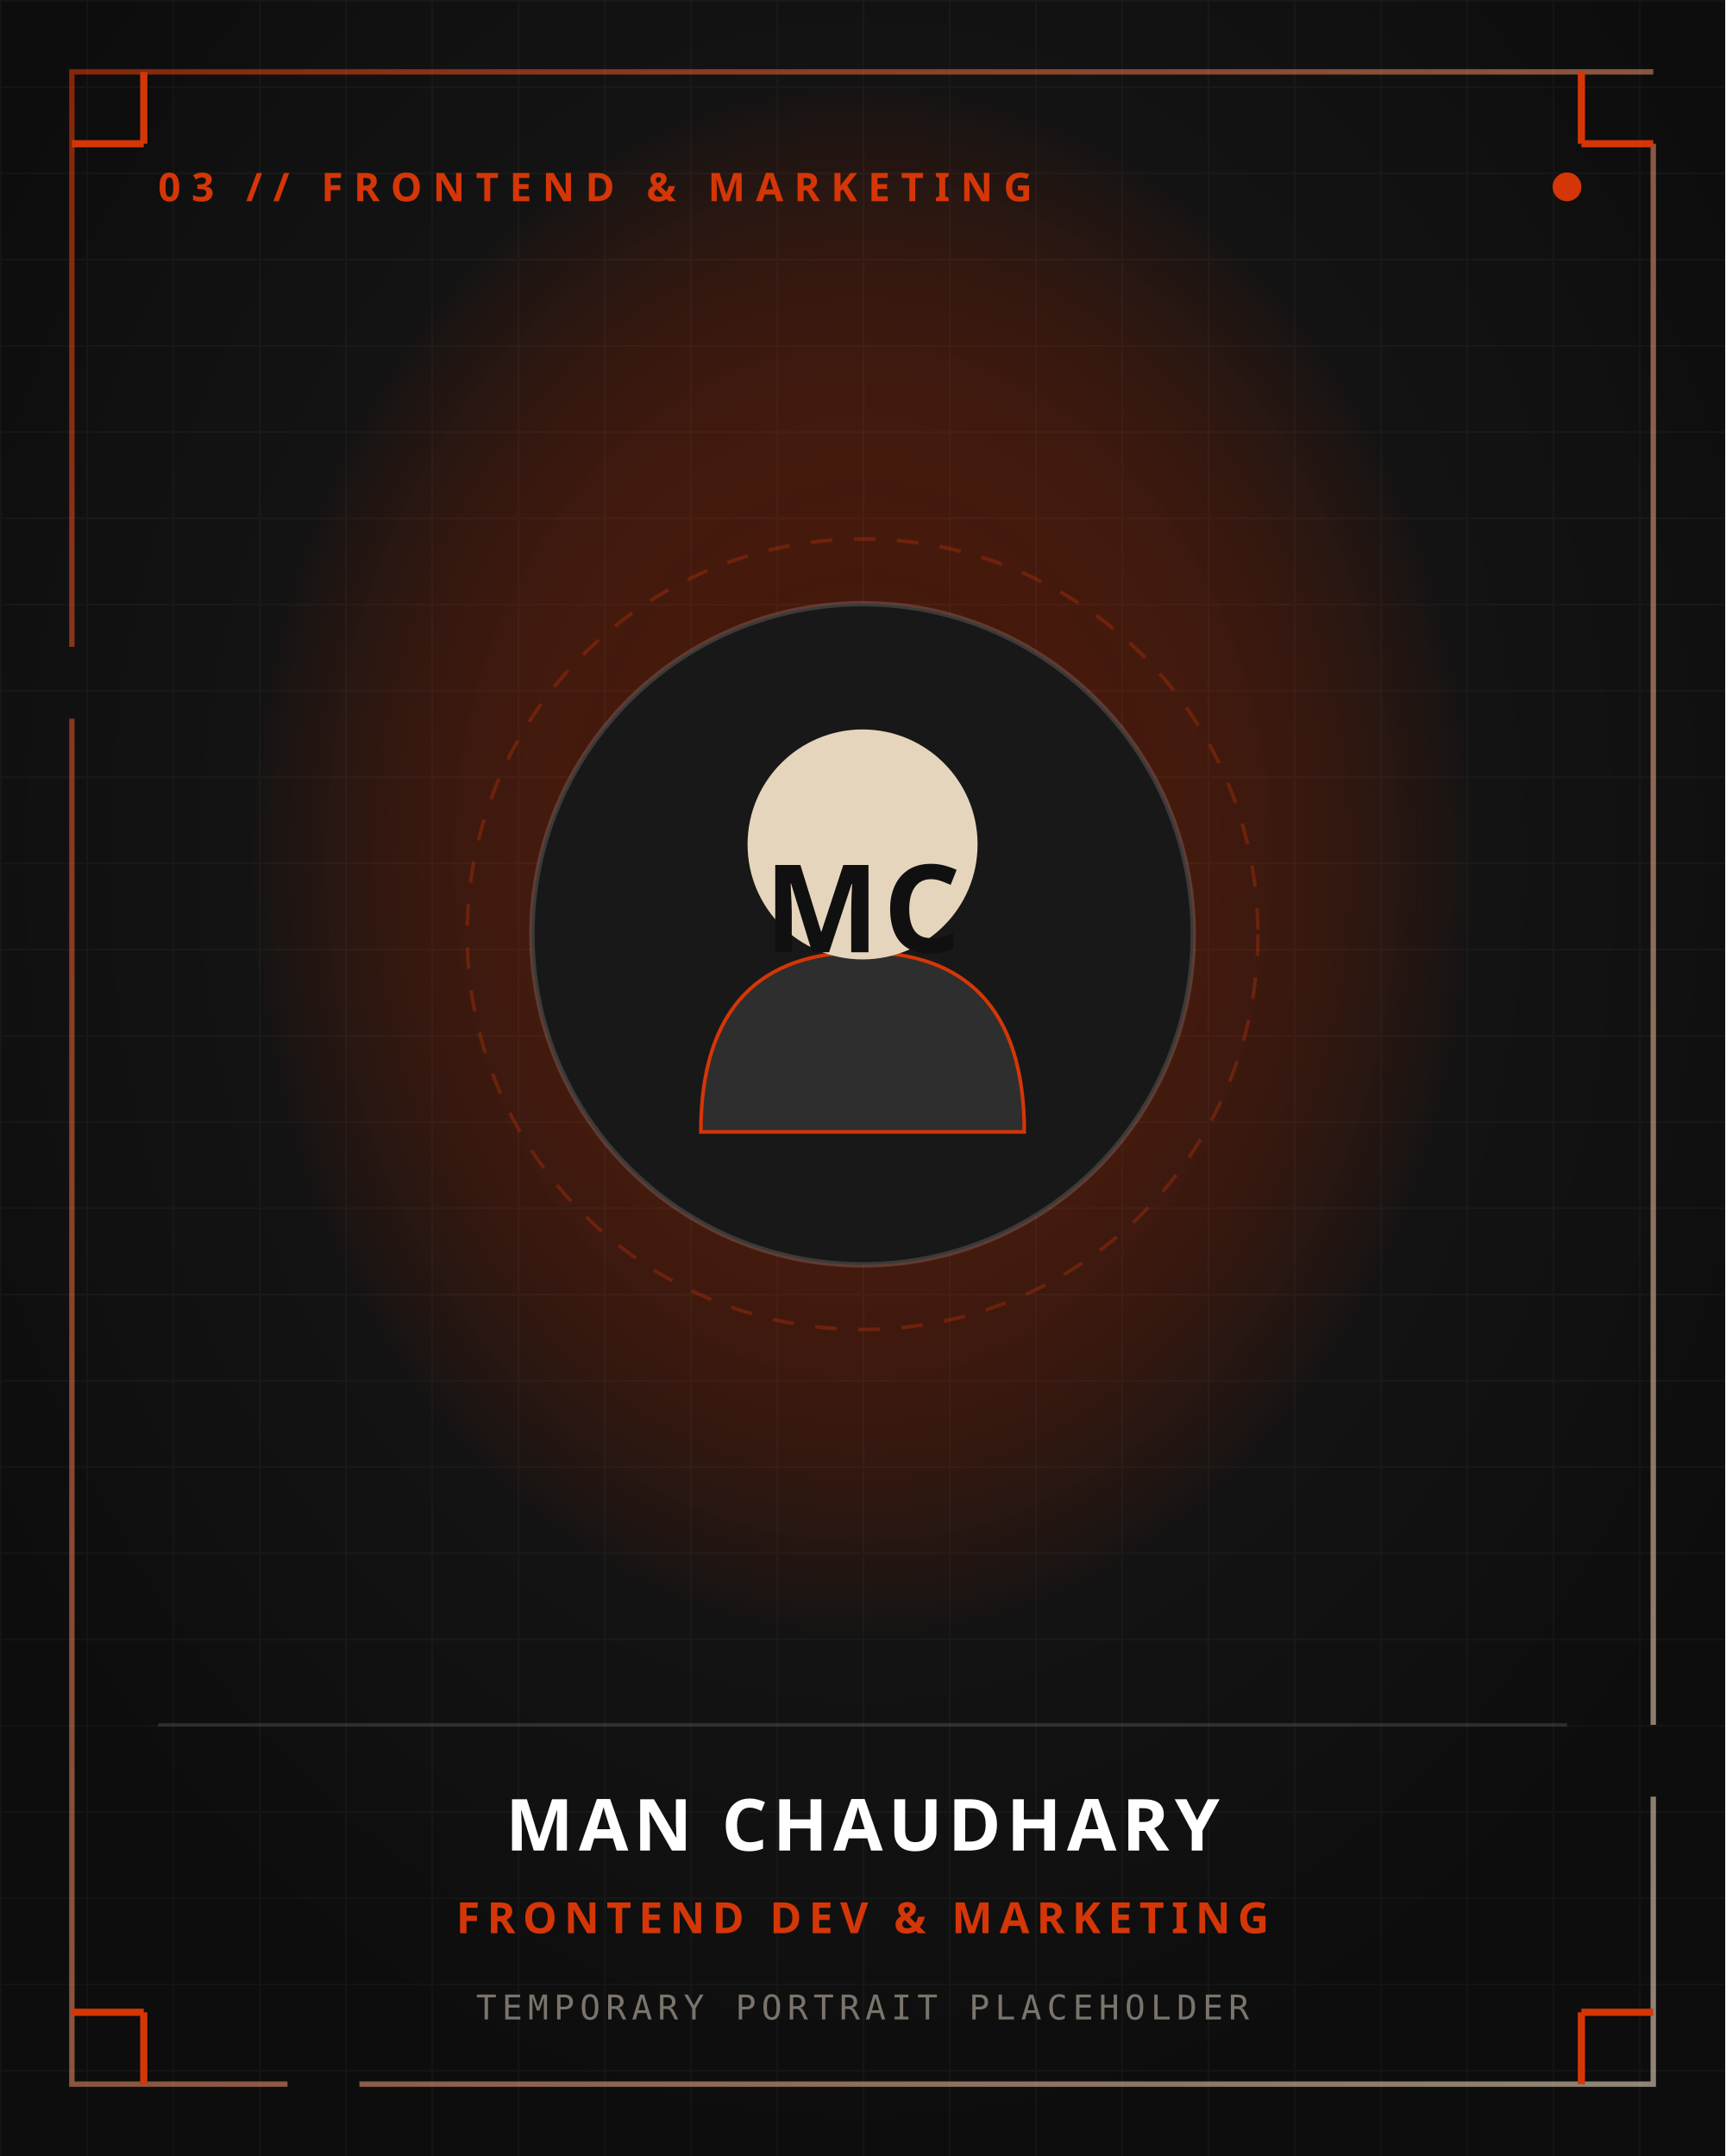
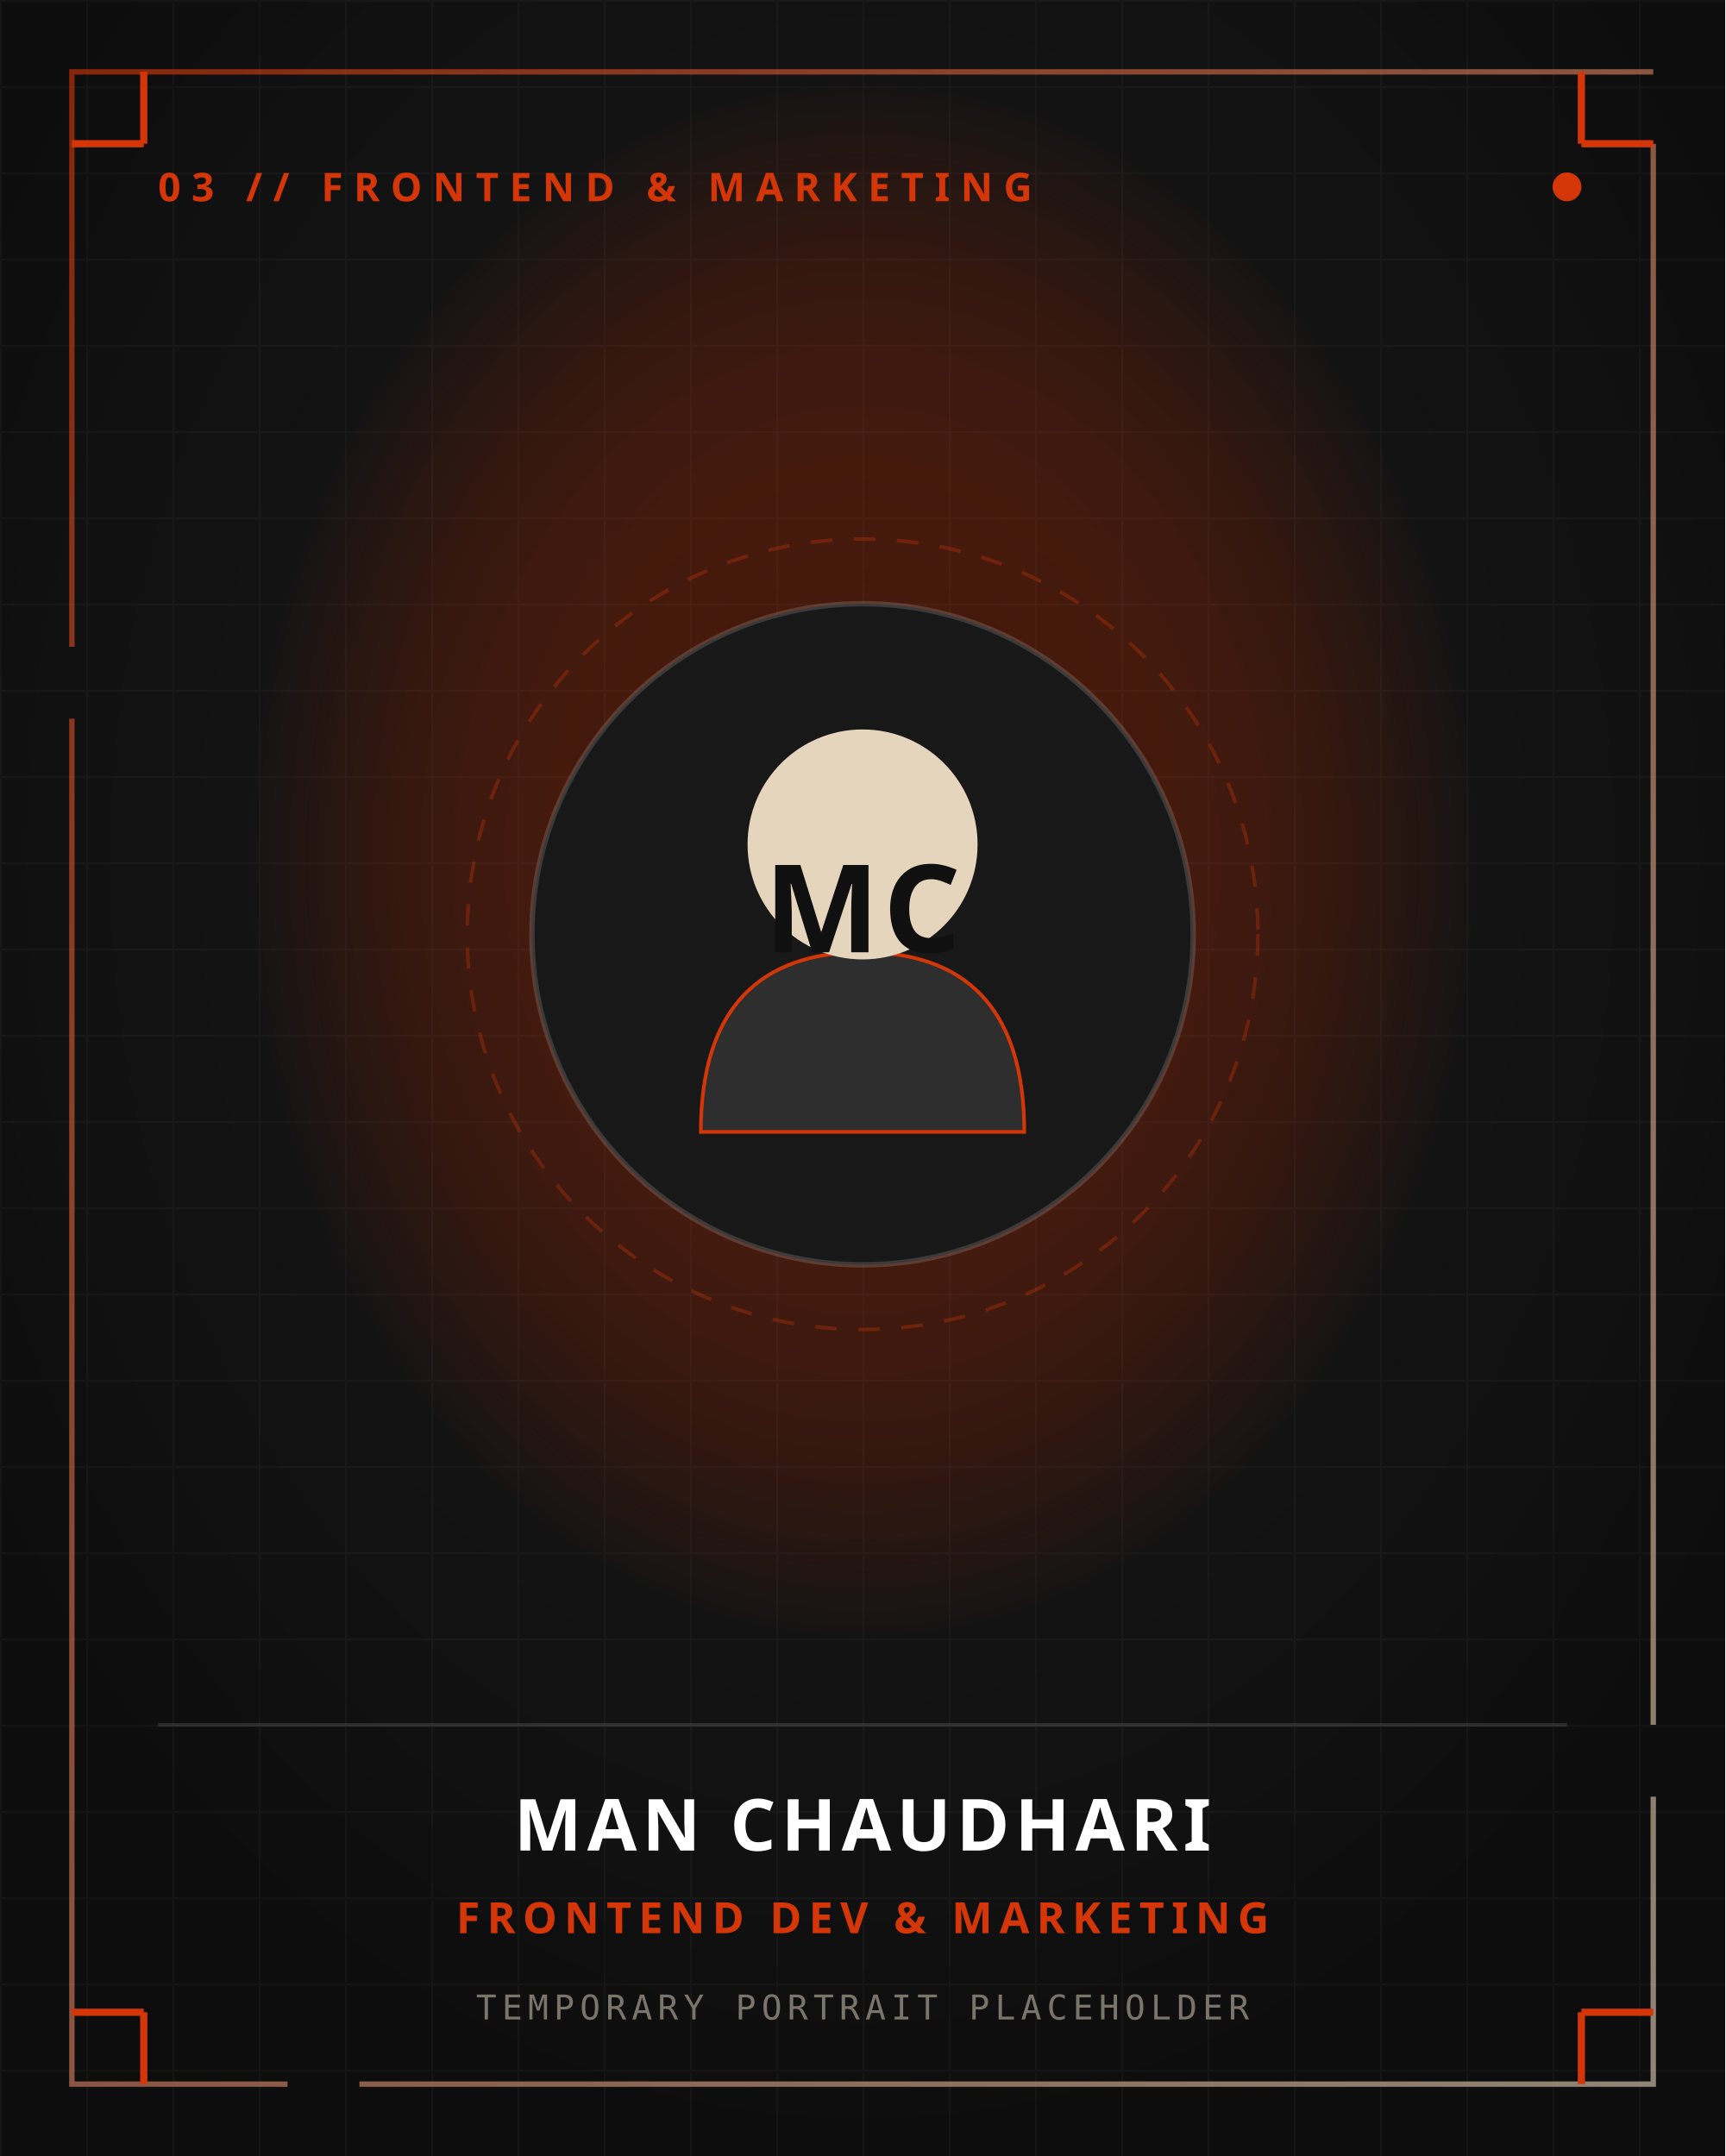
<svg xmlns="http://www.w3.org/2000/svg" viewBox="0 0 480 600" width="100%" height="100%">
  <defs>
    <radialGradient id="bgGlowMan" cx="50%" cy="40%" r="60%">
      <stop offset="0%" stop-color="#D53607" stop-opacity="0.16" />
      <stop offset="60%" stop-color="#141414" stop-opacity="0.9" />
      <stop offset="100%" stop-color="#0D0D0D" stop-opacity="1" />
    </radialGradient>
    <linearGradient id="frameGradMan" x1="0%" y1="0%" x2="100%" y2="100%">
      <stop offset="0%" stop-color="#D53607" />
      <stop offset="100%" stop-color="#E6D5BD" />
    </linearGradient>
    <pattern id="gridMan" width="24" height="24" patternUnits="userSpaceOnUse">
      <path d="M 24 0 L 0 0 0 24" fill="none" stroke="rgba(255,255,255,0.03)" stroke-width="1" />
    </pattern>
  </defs>
  <rect width="480" height="600" fill="#0D0D0D" />
  <rect width="480" height="600" fill="url(#bgGlowMan)" />
  <rect width="480" height="600" fill="url(#gridMan)" />
  <rect x="20" y="20" width="440" height="560" fill="none" stroke="url(#frameGradMan)" stroke-width="1.5" stroke-dasharray="440 20" opacity="0.6" />
  <path d="M 20 40 L 40 40 M 40 20 L 40 40" stroke="#D53607" stroke-width="2" fill="none" />
  <path d="M 460 40 L 440 40 M 440 20 L 440 40" stroke="#D53607" stroke-width="2" fill="none" />
  <path d="M 20 560 L 40 560 M 40 580 L 40 560" stroke="#D53607" stroke-width="2" fill="none" />
  <path d="M 460 560 L 440 560 M 440 580 L 440 560" stroke="#D53607" stroke-width="2" fill="none" />
  <text x="44" y="56" fill="#D53607" font-family="'Syne', 'Plus Jakarta Sans', sans-serif" font-size="11" font-weight="700" letter-spacing="3">03 // FRONTEND &amp; MARKETING</text>
  <circle cx="436" cy="52" r="4" fill="#D53607" />
  <g transform="translate(240, 260)">
    <circle cx="0" cy="0" r="110" fill="none" stroke="rgba(213, 54, 7, 0.3)" stroke-width="1" stroke-dasharray="6 6" />
    <circle cx="0" cy="0" r="92" fill="#181818" stroke="rgba(255, 255, 255, 0.15)" stroke-width="1.5" />
    <path d="M -45 55 C -45 20, -28 5, 0 5 C 28 5, 45 20, 45 55 Z" fill="#2E2E2E" stroke="#D53607" stroke-width="1" />
    <circle cx="0" cy="-25" r="32" fill="#E6D5BD" />
    <text x="0" y="5" fill="#101010" font-family="'Syne', 'Plus Jakarta Sans', sans-serif" font-size="34" font-weight="800" text-anchor="middle" letter-spacing="1">MC</text>
  </g>
  <line x1="44" y1="480" x2="436" y2="480" stroke="rgba(255,255,255,0.12)" stroke-width="1" />
-   <text x="240" y="515" fill="#FFFFFF" font-family="'Syne', 'Plus Jakarta Sans', sans-serif" font-size="20" font-weight="800" text-anchor="middle" letter-spacing="1.5">MAN CHAUDHARY</text>
+   <text x="240" y="515" fill="#FFFFFF" font-family="'Syne', 'Plus Jakarta Sans', sans-serif" font-size="20" font-weight="800" text-anchor="middle" letter-spacing="1.5">MAN CHAUDHARI</text>
  <text x="240" y="538" fill="#D53607" font-family="'Plus Jakarta Sans', sans-serif" font-size="12" font-weight="700" text-anchor="middle" letter-spacing="2">FRONTEND DEV &amp; MARKETING</text>
  <text x="240" y="562" fill="#7A746B" font-family="monospace" font-size="9.5" text-anchor="middle" letter-spacing="1.5">TEMPORARY PORTRAIT PLACEHOLDER</text>
</svg>
